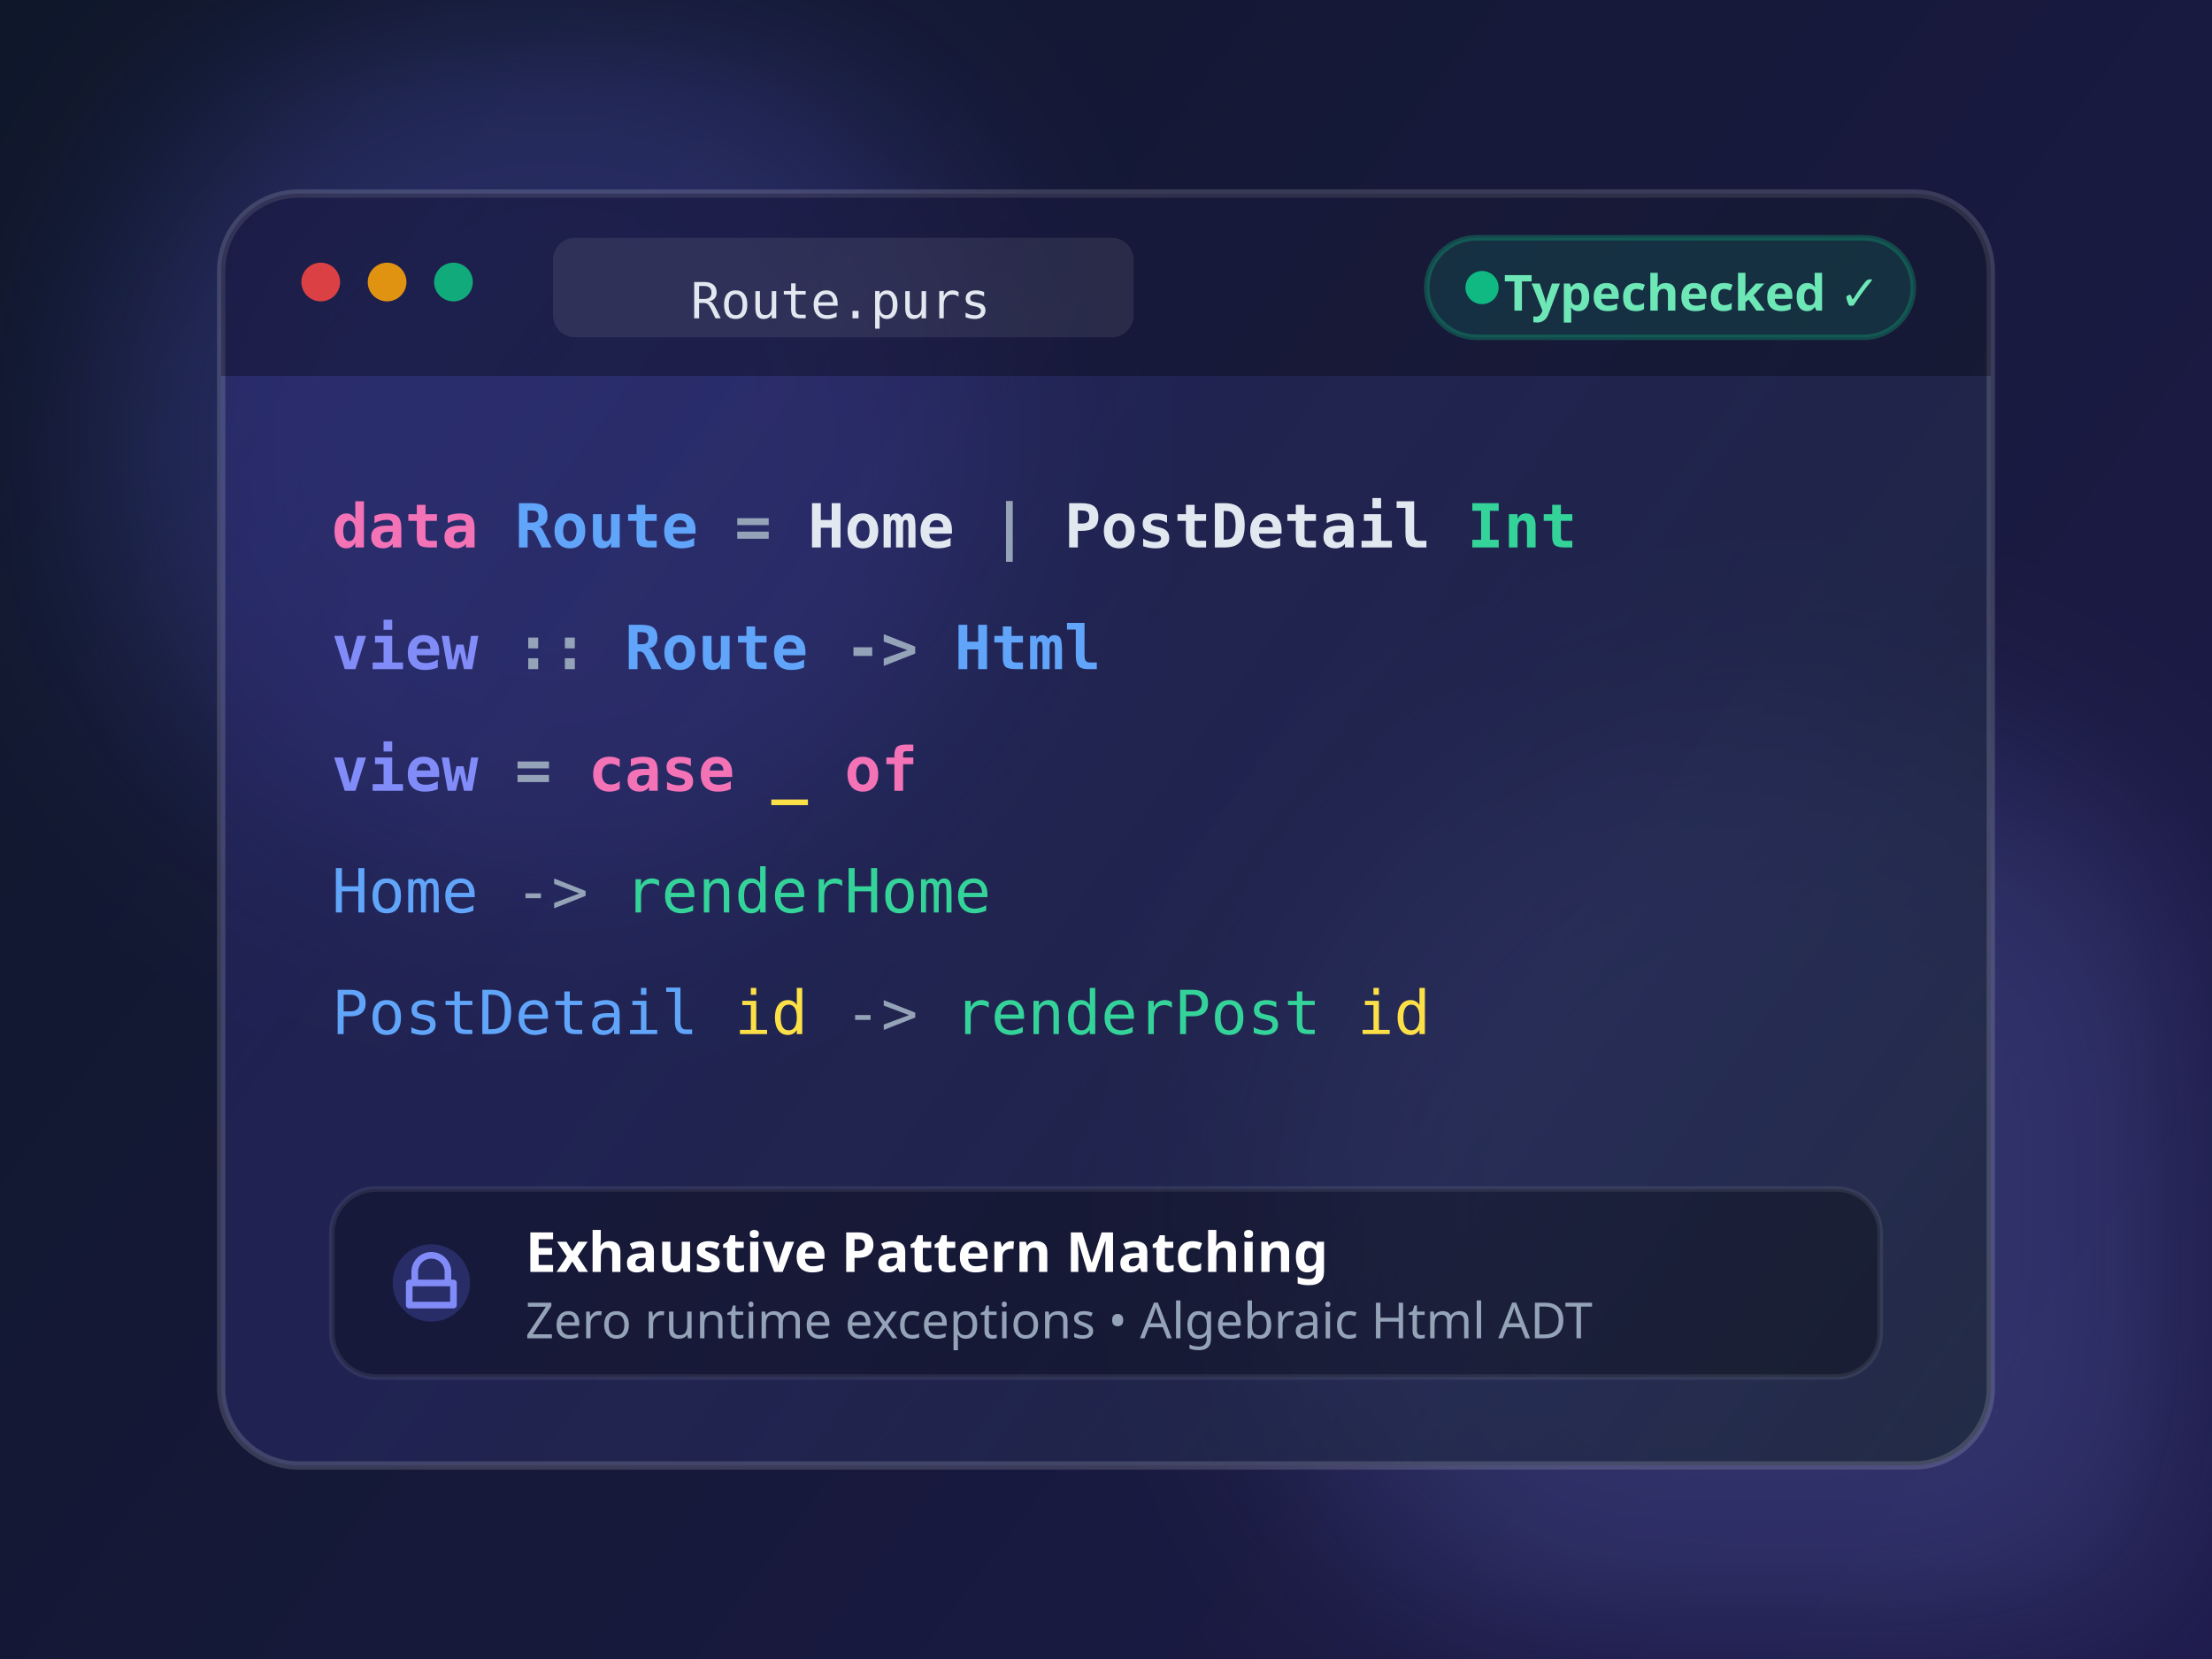
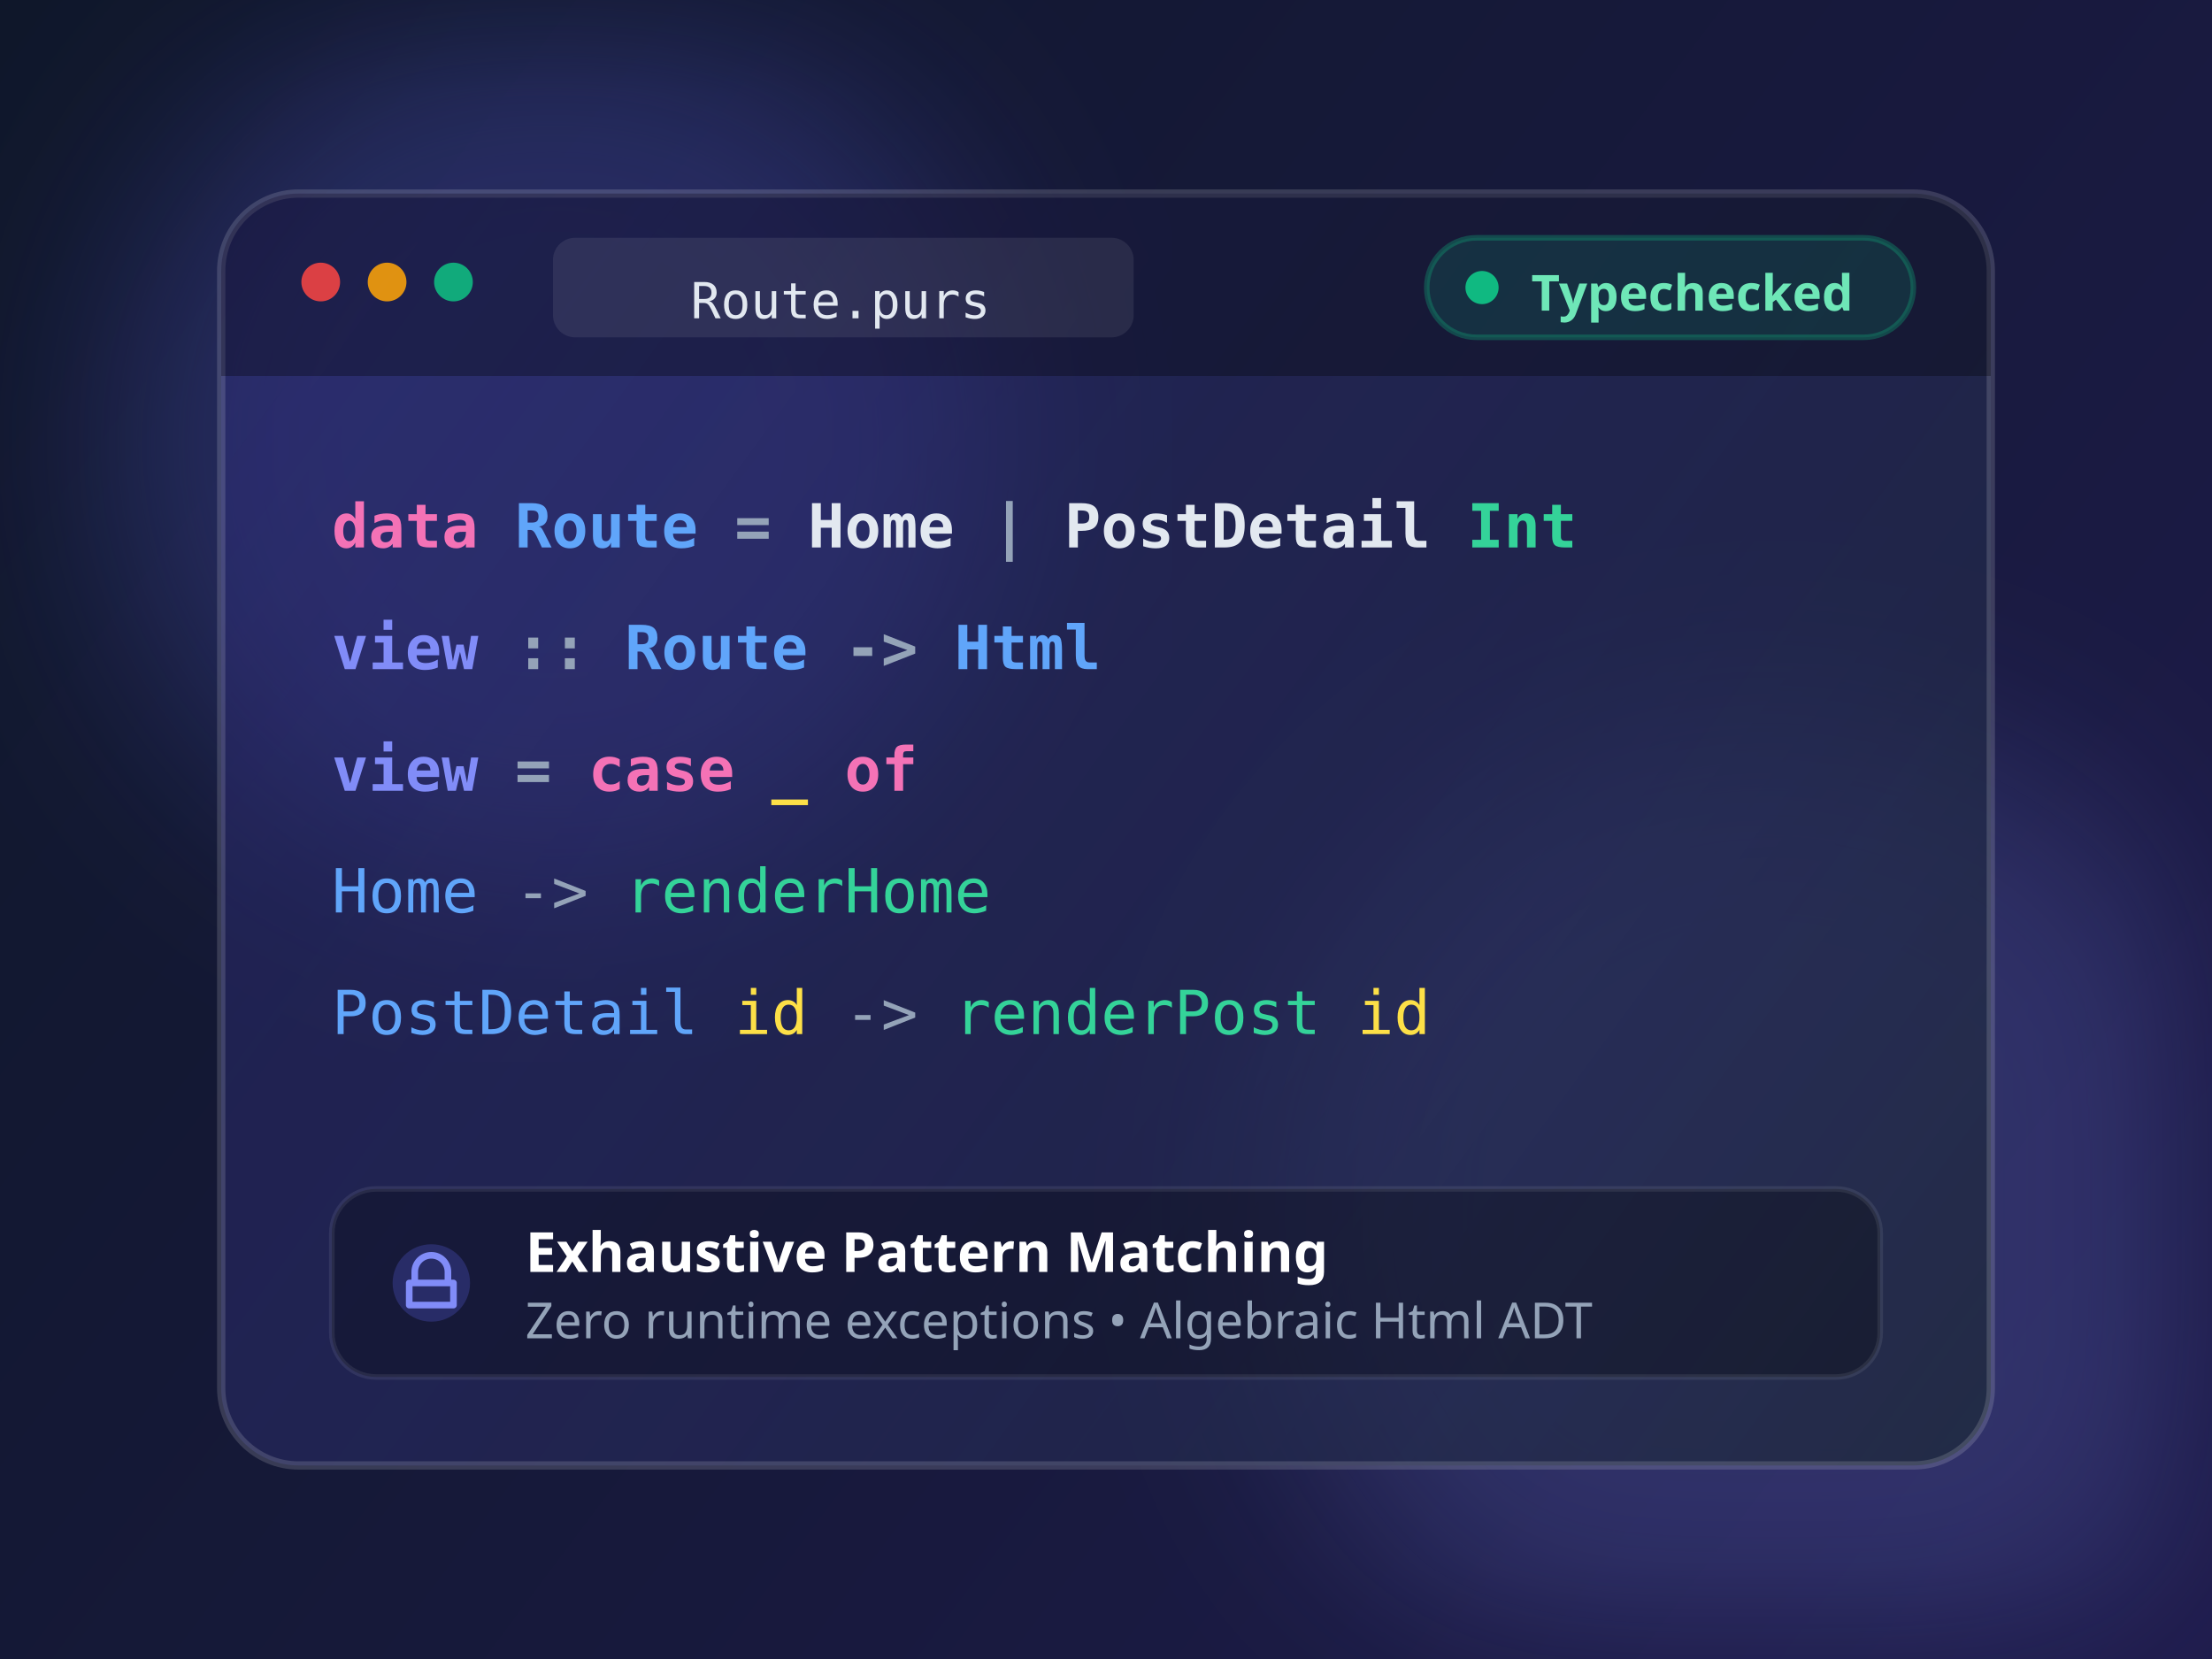
<svg xmlns="http://www.w3.org/2000/svg" width="400" height="300" viewBox="0 0 400 300" fill="none">
  <defs>
    <linearGradient id="bg1" x1="0" y1="0" x2="400" y2="300" gradientUnits="userSpaceOnUse">
      <stop stop-color="#0F172A" />
      <stop offset="1" stop-color="#1E1B4B" />
    </linearGradient>
    <linearGradient id="card1" x1="50" y1="40" x2="350" y2="260" gradientUnits="userSpaceOnUse">
      <stop stop-color="#312E81" stop-opacity="0.4" />
      <stop offset="1" stop-color="#1E293B" stop-opacity="0.75" />
    </linearGradient>
    <filter id="glow1" x="-20%" y="-20%" width="140%" height="140%">
      <feGaussianBlur stdDeviation="18" result="blur" />
    </filter>
  </defs>
  <rect width="400" height="300" fill="url(#bg1)" />
  <circle cx="100" cy="80" r="80" fill="#6366F1" opacity="0.25" filter="url(#glow1)" />
  <circle cx="320" cy="220" r="90" fill="#818CF8" opacity="0.2" filter="url(#glow1)" />
  <rect x="40" y="35" width="320" height="230" rx="14" fill="url(#card1)" stroke="rgba(255,255,255,0.15)" stroke-width="1.5" />
  <path d="M40 49C40 41.268 46.268 35 54 35H346C353.732 35 360 41.268 360 49V68H40V49Z" fill="rgba(0,0,0,0.3)" />
  <circle cx="58" cy="51" r="3.5" fill="#EF4444" opacity="0.9" />
  <circle cx="70" cy="51" r="3.5" fill="#F59E0B" opacity="0.9" />
  <circle cx="82" cy="51" r="3.5" fill="#10B981" opacity="0.9" />
  <rect x="100" y="43" width="105" height="18" rx="4" fill="rgba(255,255,255,0.08)" />
  <text x="152" y="55" fill="#E2E8F0" font-family="monospace" font-size="9" text-anchor="middle" dominant-baseline="middle">Route.purs</text>
  <g transform="translate(258, 43)">
    <rect width="88" height="18" rx="9" fill="rgba(16,185,129,0.15)" stroke="rgba(16,185,129,0.3)" stroke-width="1" />
    <circle cx="10" cy="9" r="3" fill="#10B981" />
-     <text x="48" y="10" fill="#6EE7B7" font-family="sans-serif" font-weight="bold" font-size="9" text-anchor="middle" dominant-baseline="middle">Typechecked ✓</text>
+     <text x="48" y="10" fill="#6EE7B7" font-family="sans-serif" font-weight="bold" font-size="9" text-anchor="middle" dominant-baseline="middle">Typechecked</text>
  </g>
  <g transform="translate(60, 85)" font-family="ui-monospace, SFMono-Regular, Menlo, Monaco, Consolas, monospace" font-size="11" letter-spacing="0">
    <text y="14" fill="#F472B6" font-weight="600">data <tspan fill="#60A5FA">Route</tspan>
      <tspan fill="#94A3B8">=</tspan>
      <tspan fill="#E2E8F0">Home</tspan>
      <tspan fill="#94A3B8">|</tspan>
      <tspan fill="#E2E8F0">PostDetail</tspan>
      <tspan fill="#34D399">Int</tspan>
    </text>
    <text y="36" fill="#818CF8" font-weight="600">view <tspan fill="#94A3B8">::</tspan>
      <tspan fill="#60A5FA">Route</tspan>
      <tspan fill="#94A3B8">-&gt;</tspan>
      <tspan fill="#60A5FA">Html</tspan>
    </text>
    <text y="58" fill="#818CF8" font-weight="600">view <tspan fill="#94A3B8">=</tspan>
      <tspan fill="#F472B6">case</tspan>
      <tspan fill="#FDE047">_</tspan>
      <tspan fill="#F472B6">of</tspan>
    </text>
    <text y="80" fill="#E2E8F0">
      <tspan fill="#60A5FA">Home</tspan>
      <tspan fill="#94A3B8">-&gt;</tspan>
      <tspan fill="#34D399">renderHome</tspan>
    </text>
    <text y="102" fill="#E2E8F0">
      <tspan fill="#60A5FA">PostDetail</tspan>
      <tspan fill="#FDE047">id</tspan>
      <tspan fill="#94A3B8">-&gt;</tspan>
      <tspan fill="#34D399">renderPost</tspan>
      <tspan fill="#FDE047">id</tspan>
    </text>
  </g>
  <g transform="translate(60, 215)">
    <rect width="280" height="34" rx="8" fill="rgba(0,0,0,0.3)" stroke="rgba(255,255,255,0.08)" stroke-width="1" />
    <circle cx="18" cy="17" r="7" fill="rgba(99,102,241,0.25)" />
    <path d="M15 17V15C15 13.343 16.343 12 18 12C19.657 12 21 13.343 21 15V17M14 17H22V21H14V17Z" stroke="#818CF8" stroke-width="1.2" stroke-linecap="round" stroke-linejoin="round" />
    <text x="35" y="15" fill="#FFFFFF" font-family="sans-serif" font-weight="600" font-size="10">Exhaustive Pattern Matching</text>
    <text x="35" y="27" fill="#94A3B8" font-family="sans-serif" font-size="9">Zero runtime exceptions • Algebraic Html ADT</text>
  </g>
</svg>
